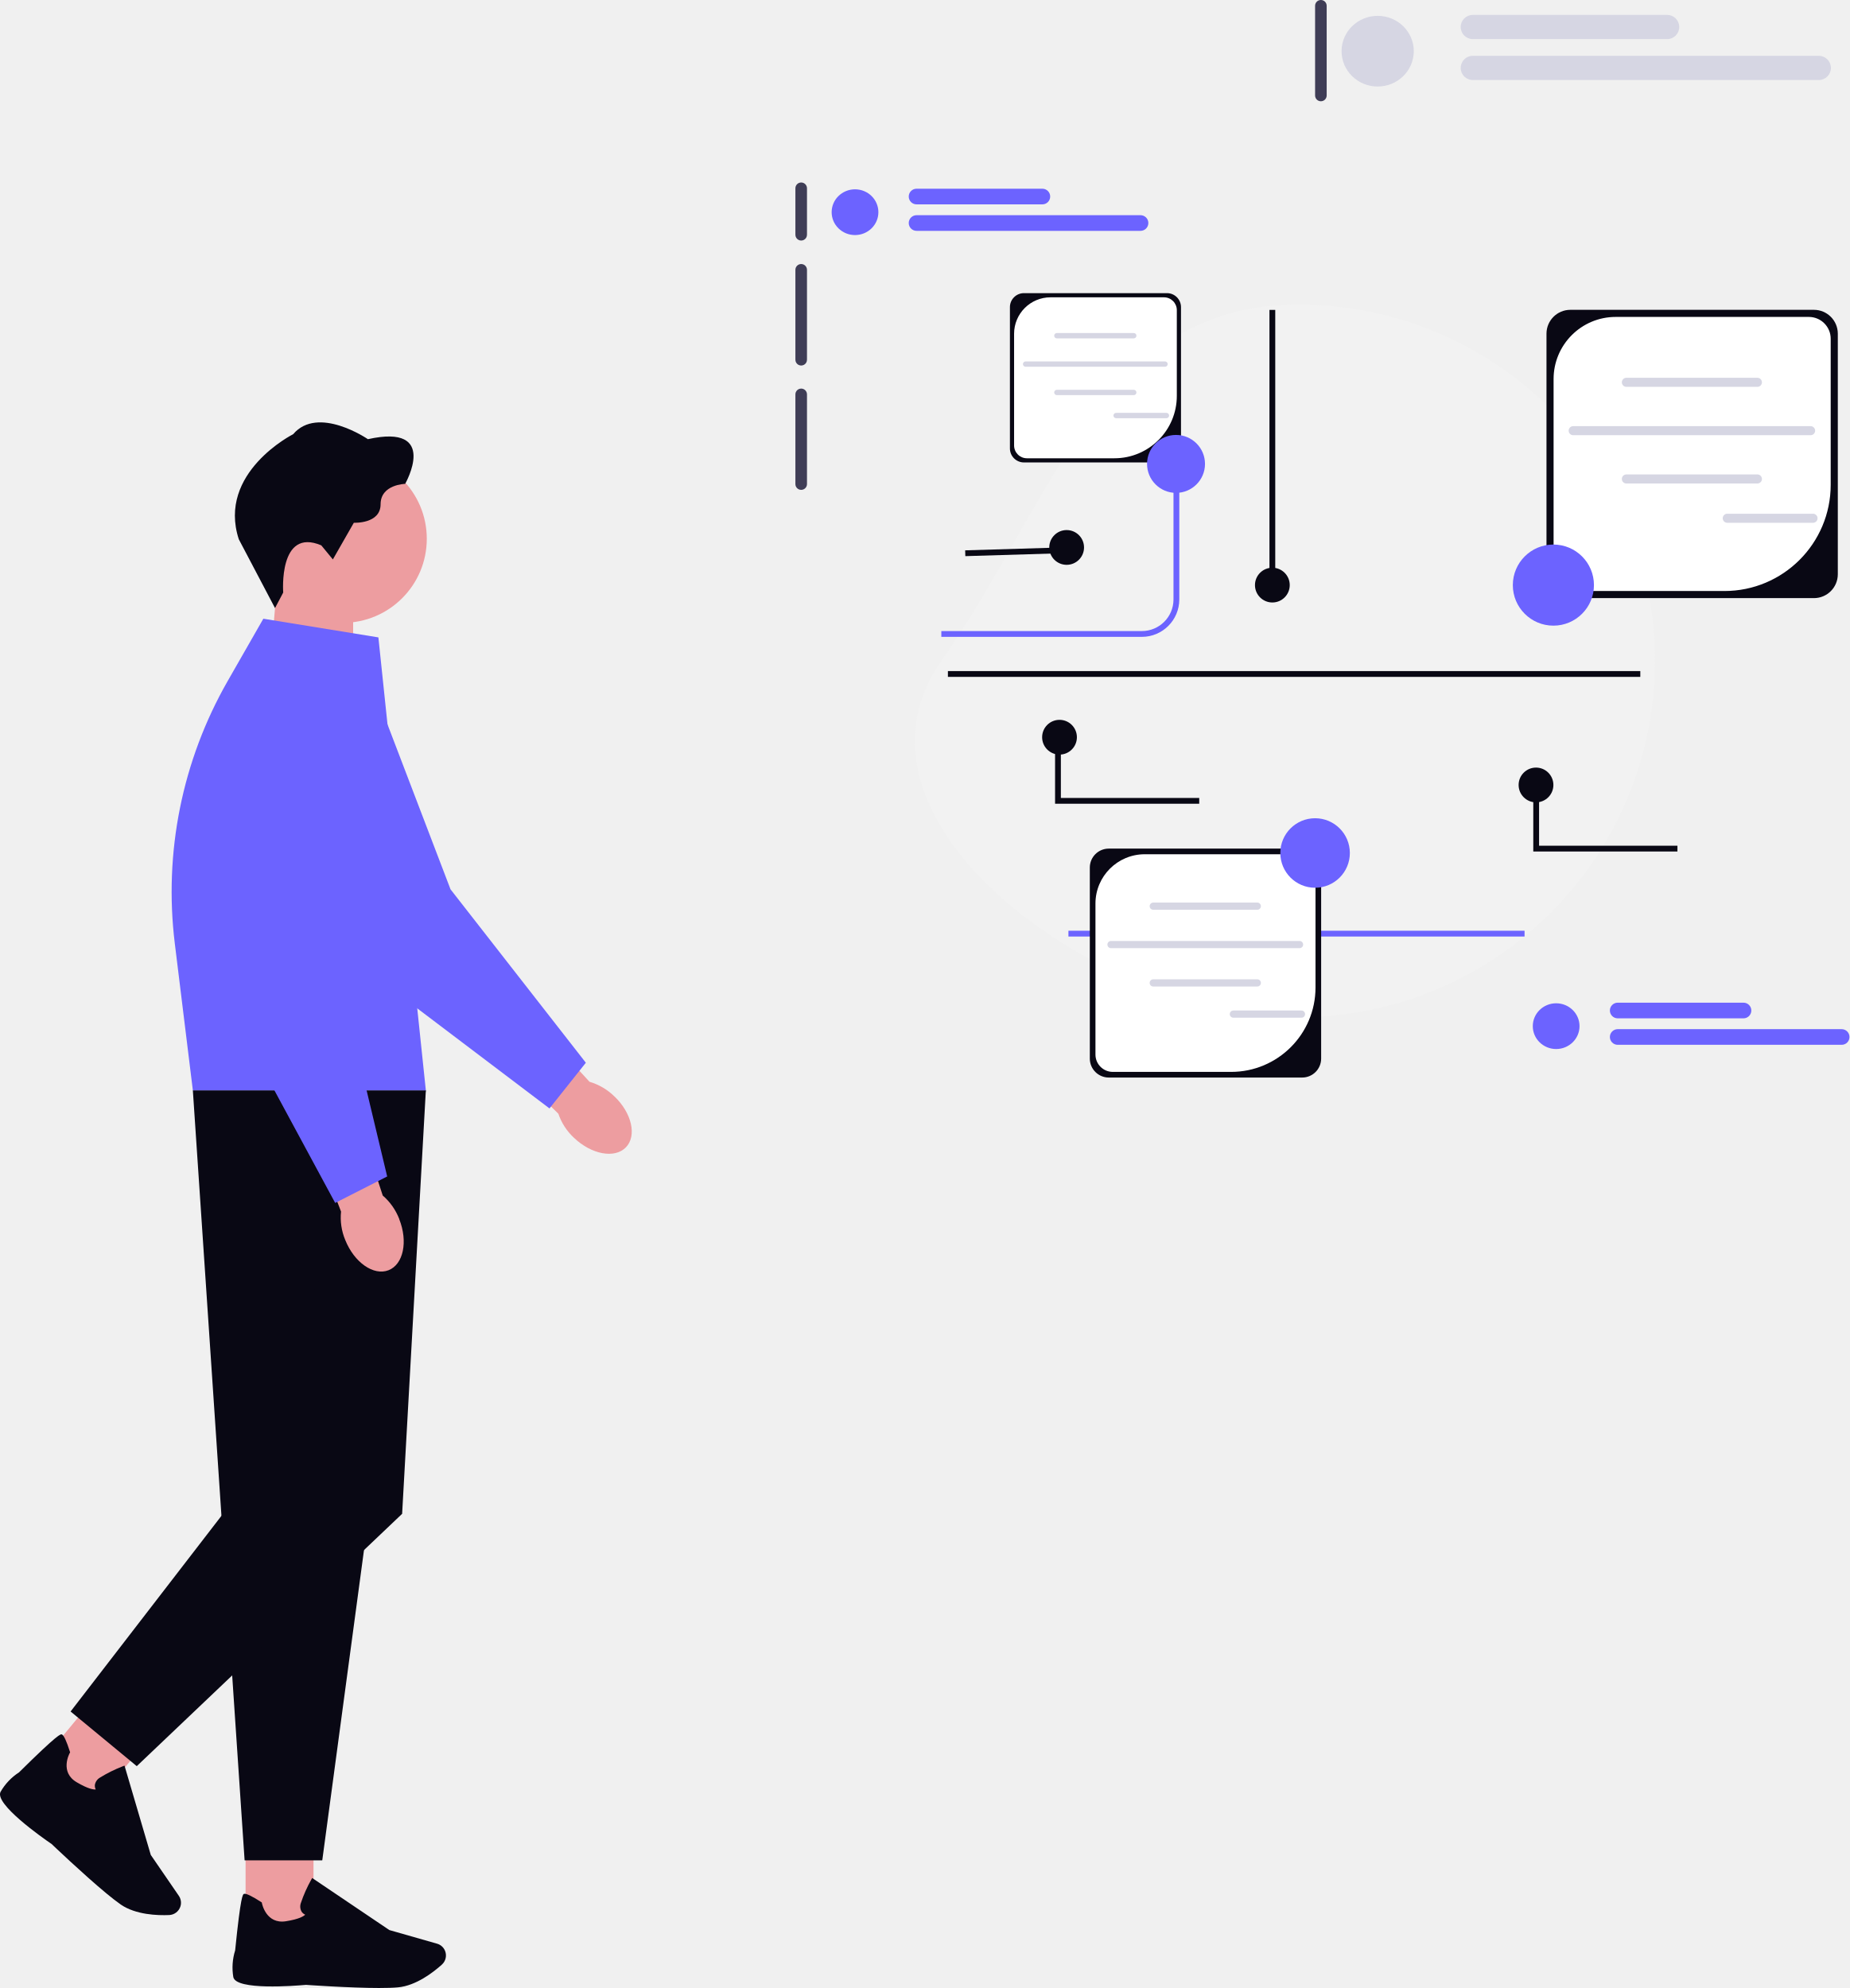
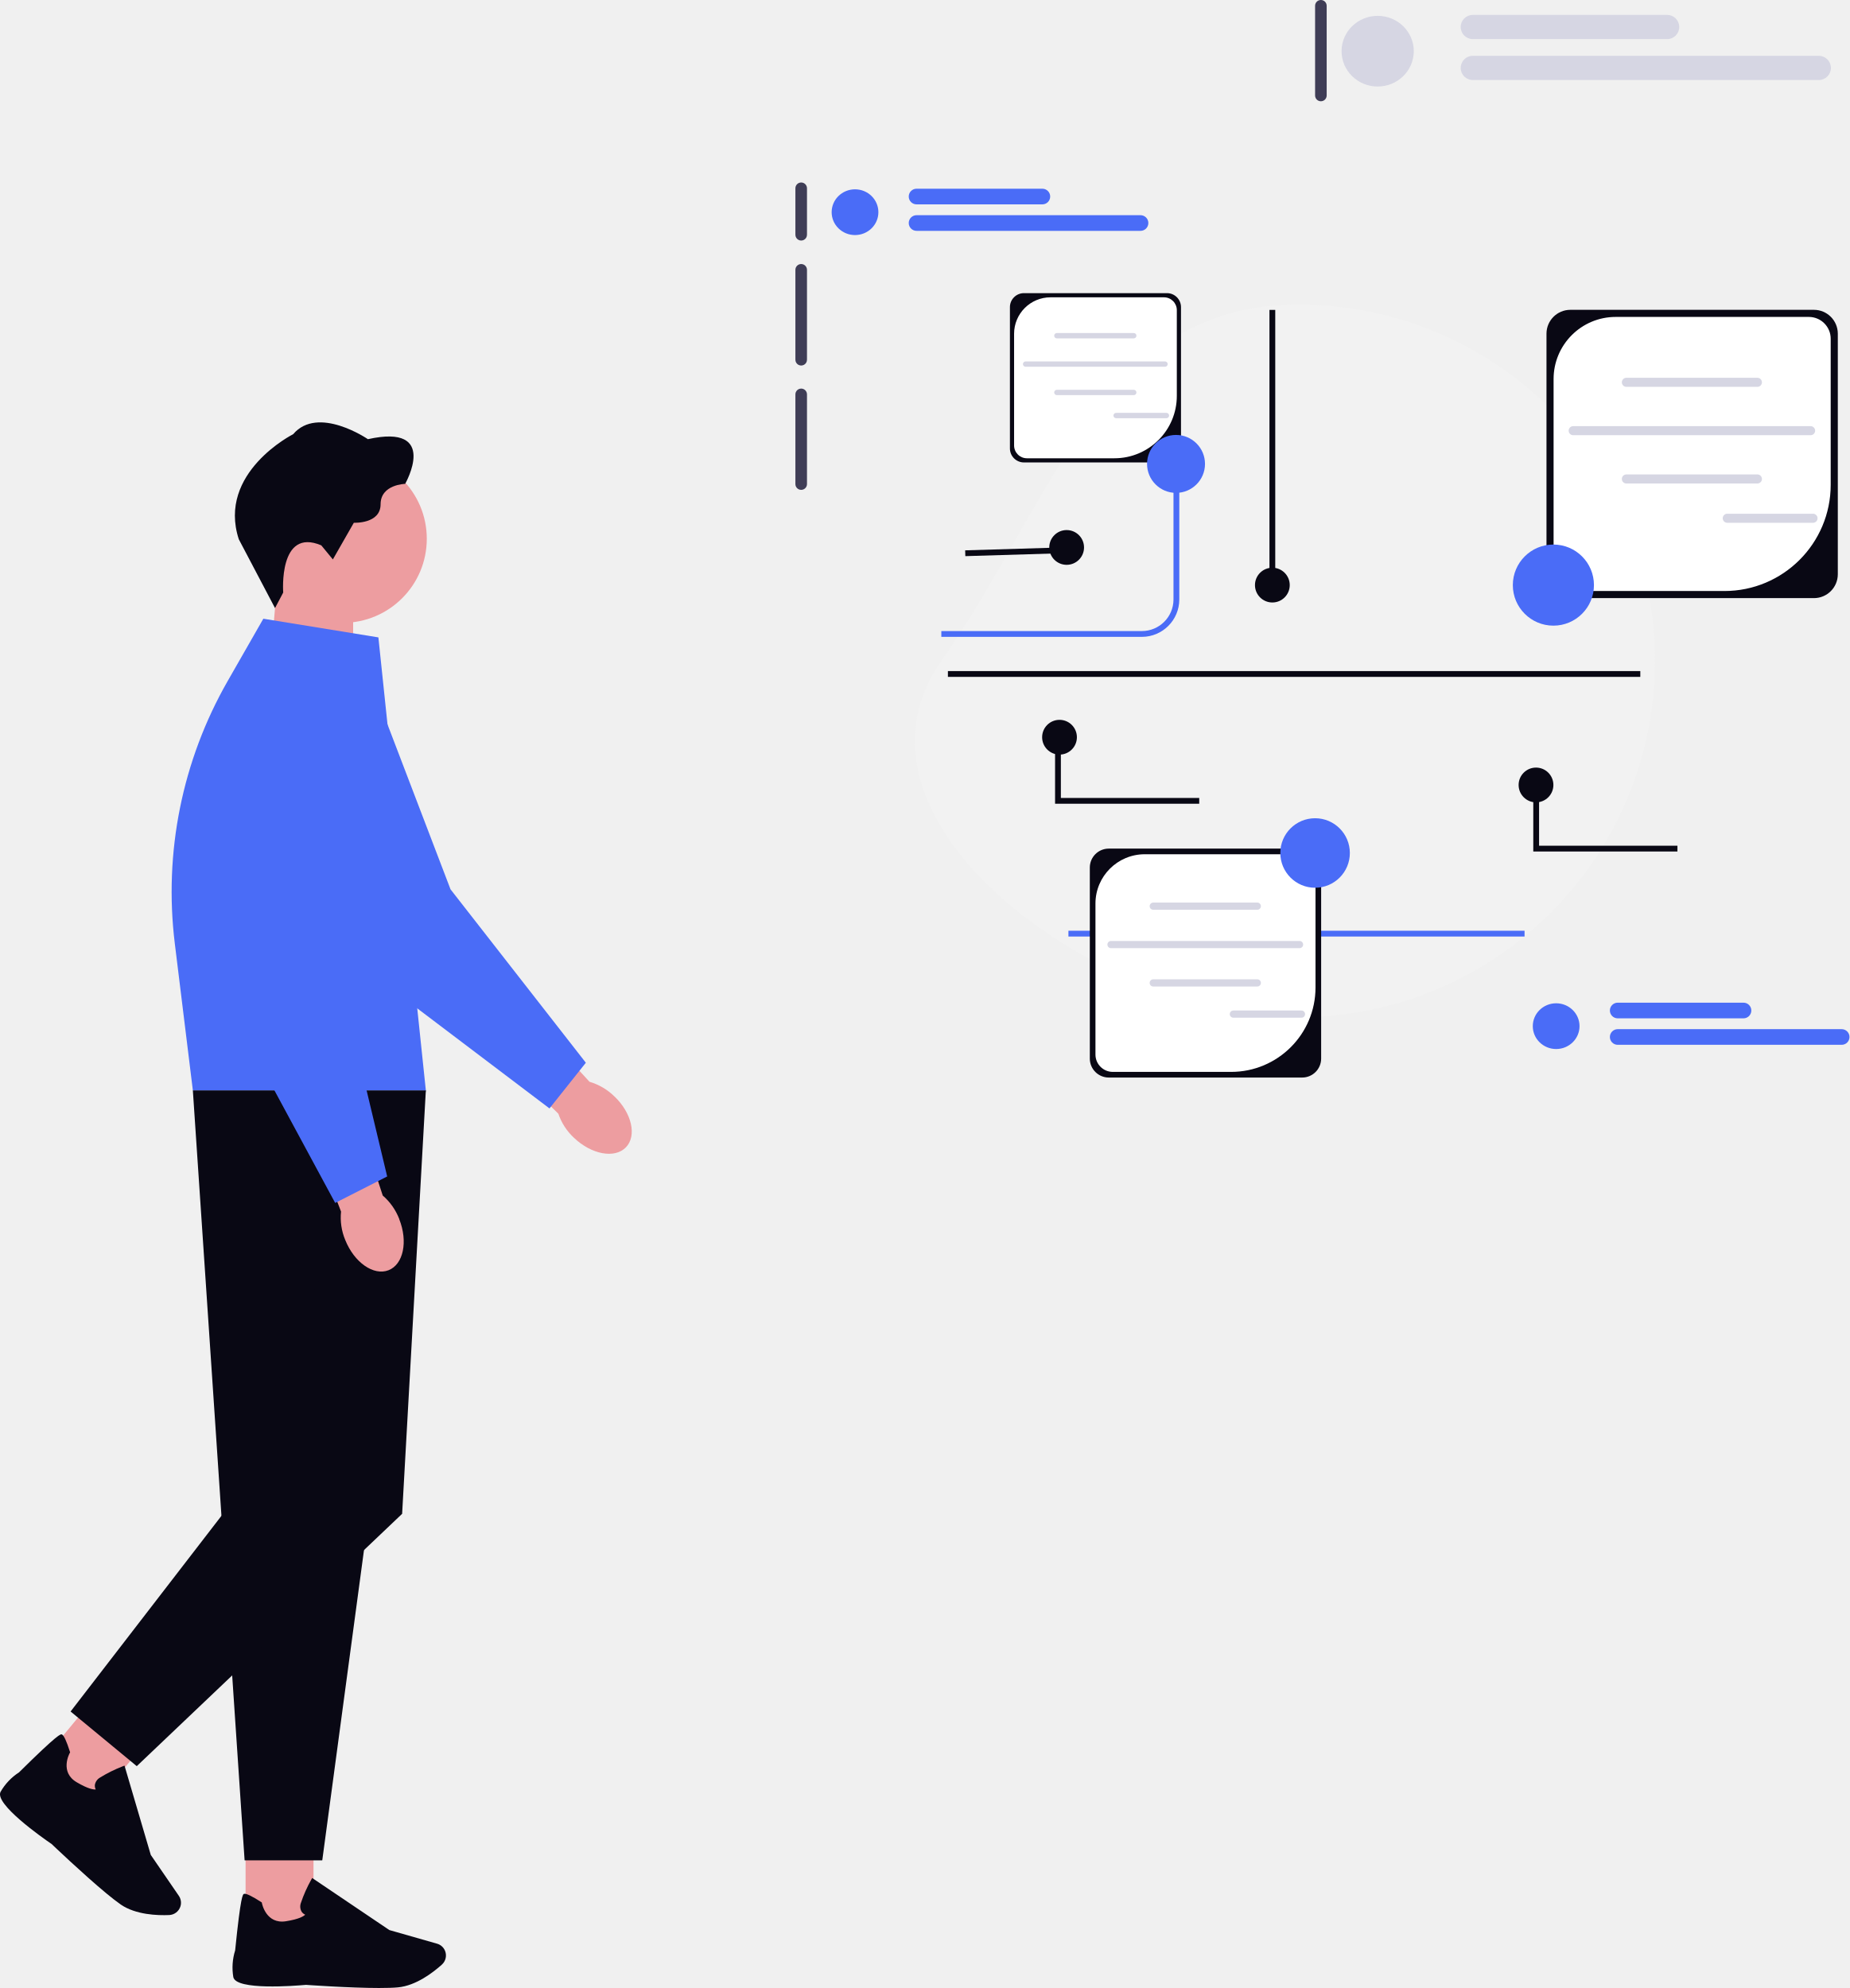
<svg xmlns="http://www.w3.org/2000/svg" width="744.184" height="800.076" viewBox="0 0 744.184 800.076" role="img" artist="Katerina Limpitsouni" source="https://undraw.co/">
  <g transform="translate(-780.246 -161.184)">
    <g transform="translate(780.246 331.173)">
      <path d="M481.229,329.335h0a23.954,23.954,0,0,0-9.984-5.86L443.72,293.47l-14.514,13.913,29.5,28.948A23.519,23.519,0,0,0,464.971,346c7.061,6.751,16.419,8.484,20.905,3.876s2.428-13.8-4.62-20.531h-.026Z" transform="translate(-234.042 -58.101)" fill="#ed9da0" />
-       <path d="M581.124,348.7l-14.617,18.377-75.556-57.192-.065-.131-44.153-82.394a28.26,28.26,0,1,1,51.306-23.441L526.686,278.9l54.44,69.774v.026Z" transform="translate(-345.408 -90.976)" fill="#6c63ff" />
+       <path d="M581.124,348.7l-14.617,18.377-75.556-57.192-.065-.131-44.153-82.394a28.26,28.26,0,1,1,51.306-23.441L526.686,278.9l54.44,69.774v.026Z" transform="translate(-345.408 -90.976)" fill="#4a6cf7" />
      <path d="M518.269,164.58h30.8v48.865l-33.96-11.159Z" transform="translate(-406.972 -97.433)" fill="#ed9da0" />
      <path d="M560.07,156.929a33.833,33.833,0,1,0,0,.008Z" transform="translate(-388.344 -110.091)" fill="#ed9da0" />
      <path d="M515.939,181.6l-3.3,6.265L498.071,160.18c-8.77-26.86,21.861-42.287,21.861-42.287,10-11.772,30.084,2,30.084,2C578.99,113.455,565,137.875,565,137.875s-9.88.218-9.88,8.21-10.767,7.44-10.767,7.44l-8.436,14.761-4.659-5.662c-17.32-7.335-15.323,18.977-15.323,18.977Z" transform="translate(-401.98 -113.133)" fill="#090814" />
      <rect width="27.33" height="38.776" transform="translate(98.818 567.843)" fill="#ed9da0" />
      <path d="M545.737,606.251c-11.994,0-29.507-1.253-29.641-1.266-4.682.418-28.074,2.258-29.236-3.093a22.982,22.982,0,0,1,.731-10.767c2.258-22.358,3.093-22.618,3.593-22.762.8-.235,3.119.871,6.891,3.3l.235.157.052.274c.065.34,1.736,8.549,9.658,7.295,5.43-.861,7.186-2.062,7.752-2.649a3.339,3.339,0,0,1-1.436-1.2,4.2,4.2,0,0,1-.3-3.5,55.351,55.351,0,0,1,4.2-9.437l.353-.626,31.056,20.957,19.186,5.482a4.908,4.908,0,0,1,3.2,2.831h0a4.947,4.947,0,0,1-1.253,5.586c-3.484,3.132-10.416,8.493-17.671,9.162-1.932.183-4.49.248-7.361.248h0Z" transform="translate(-392.975 23.836)" fill="#090814" />
      <rect width="27.33" height="38.776" transform="translate(37.3 557.016) rotate(-140.436)" fill="#ed9da0" />
      <path d="M611,581.7c-9.241-7.648-21.94-19.773-22.031-19.864-3.876-2.649-23.075-16.145-20.557-21.014a22.773,22.773,0,0,1,7.427-7.831c15.988-15.805,16.784-15.461,17.267-15.257.77.327,1.851,2.649,3.211,6.93l.078.261-.131.248c-.183.314-4.124,7.713,2.78,11.785,4.737,2.793,6.852,2.989,7.661,2.9a3.331,3.331,0,0,1-.34-1.851,4.208,4.208,0,0,1,2-2.884,55.538,55.538,0,0,1,9.255-4.594l.665-.261,10.571,35.944,11.29,16.458a4.952,4.952,0,0,1,.653,4.229h0a4.964,4.964,0,0,1-4.528,3.51c-4.672.2-13.431-.091-19.447-4.2-1.592-1.1-3.6-2.675-5.821-4.5h0Z" transform="translate(-568.188 10.317)" fill="#090814" />
      <path d="M586.437,319.1,544.776,628.983H513.527L492.7,319.1h93.746Z" transform="translate(-415.104 -50.281)" fill="#090814" />
      <path d="M554.917,488.366,492.7,569.09l26.625,21.994L626.1,489.53l9.541-170.43-19.094,17.071Z" transform="translate(-464.295 -50.281)" fill="#090814" />
-       <path d="M575.892,181.188l19.093,182.294H501.239l-7.27-59.163a170.725,170.725,0,0,1,21.248-105.506L529.6,173.676l46.294,7.513h0Z" transform="translate(-423.64 -94.659)" fill="#6c63ff" />
+       <path d="M575.892,181.188l19.093,182.294H501.239l-7.27-59.163a170.725,170.725,0,0,1,21.248-105.506L529.6,173.676l46.294,7.513h0Z" transform="translate(-423.64 -94.659)" fill="#4a6cf7" />
      <path d="M537.755,370.062h0a23.881,23.881,0,0,0-6.656-9.473l-12.6-38.74-18.99,6.642,14.813,38.568a23.383,23.383,0,0,0,1.683,11.407c3.615,9.058,11.421,14.527,17.411,12.2s7.922-11.551,4.307-20.609h.026Z" transform="translate(-377.098 -49.441)" fill="#ed9da0" />
-       <path d="M576.605,391.539l-20.921,10.65L510.669,318.8v-.143l-5.988-93.279a28.261,28.261,0,1,1,56.409,0l-5.051,80.1,20.57,86.075h0Z" transform="translate(-420.817 -88.055)" fill="#6c63ff" />
+       <path d="M576.605,391.539l-20.921,10.65L510.669,318.8v-.143l-5.988-93.279a28.261,28.261,0,1,1,56.409,0l-5.051,80.1,20.57,86.075h0Z" transform="translate(-420.817 -88.055)" fill="#4a6cf7" />
    </g>
    <g transform="translate(1100.294 161.184)">
      <path d="M218.06,154.13a143.391,143.391,0,1,1,0,286.781c-79.192,0-188.792-78.517-143.391-143.391S138.868,154.13,218.06,154.13Z" transform="translate(-15.945 -31.55)" fill="#f2f2f2" />
      <path d="M361.113,159.982a2.334,2.334,0,0,0-2.332,2.332v74.61a2.332,2.332,0,0,0,4.663,0v-74.61A2.334,2.334,0,0,0,361.113,159.982Z" transform="translate(32.92 -30.58)" fill="#3f3d56" />
      <path d="M25.113,111.982a2.334,2.334,0,0,0-2.332,2.332v18.652a2.332,2.332,0,1,0,4.663,0V114.313A2.334,2.334,0,0,0,25.113,111.982Z" transform="translate(-22.782 -38.538)" fill="#3f3d56" />
      <path d="M25.113,159.982a2.334,2.334,0,0,0-2.332,2.332v36.139a2.332,2.332,0,1,0,4.663,0V162.313A2.334,2.334,0,0,0,25.113,159.982Z" transform="translate(-22.782 -53.722)" fill="#3f3d56" />
      <path d="M25.113,203.982a2.334,2.334,0,0,0-2.332,2.332v36.139a2.332,2.332,0,0,0,4.663,0V206.313A2.334,2.334,0,0,0,25.113,203.982Z" transform="translate(-22.782 -47.593)" fill="#3f3d56" />
      <path d="M204.487,48.982a2.334,2.334,0,0,0-2.332,2.332V87.452a2.332,2.332,0,0,0,4.663,0V51.313a2.334,2.334,0,0,0-2.332-2.332Z" transform="translate(6.954 -48.982)" fill="#3f3d56" />
-       <path d="M153.851,278.738h-80.7v-2.332h80.7a12.728,12.728,0,0,0,12.713-12.714V209.13H168.9v54.562a15.062,15.062,0,0,1-15.045,15.046Z" transform="translate(-14.431 -22.433)" fill="#6c63ff" />
-       <rect width="183.535" height="2.332" transform="translate(109.86 374.58)" fill="#6c63ff" />
+       <path d="M153.851,278.738h-80.7v-2.332h80.7a12.728,12.728,0,0,0,12.713-12.714V209.13H168.9v54.562a15.062,15.062,0,0,1-15.045,15.046Z" transform="translate(-14.431 -22.433)" fill="#4a6cf7" />
+       <rect width="183.535" height="2.332" transform="translate(109.86 374.58)" fill="#4a6cf7" />
      <g transform="translate(302.216 124.69)">
        <path d="M389.648,271.965H291.616a9.605,9.605,0,0,1-9.594-9.594V165.534a9.605,9.605,0,0,1,9.594-9.594h98.032a9.605,9.605,0,0,1,9.594,9.594v96.836A9.605,9.605,0,0,1,389.648,271.965Z" transform="translate(-282.021 -155.94)" fill="#090814" />
        <path d="M309.466,158.392a24.992,24.992,0,0,0-24.992,24.992V259.91a8.79,8.79,0,0,0,8.79,8.79h59.944a42.769,42.769,0,0,0,42.769-42.769V167.182a8.79,8.79,0,0,0-8.79-8.79Z" transform="translate(-281.615 -155.534)" fill="#fff" />
        <g transform="translate(8.918 27.352)">
          <path d="M362.575,183.05H309.858a1.824,1.824,0,1,1,0-3.648h52.717a1.824,1.824,0,0,1,0,3.648Z" transform="translate(-286.627 -179.402)" fill="#d6d6e3" />
          <path d="M362.575,216.414H309.858a1.824,1.824,0,1,1,0-3.648h52.717a1.824,1.824,0,0,1,0,3.648Z" transform="translate(-286.627 -173.872)" fill="#d6d6e3" />
          <path d="M387.027,199.743H291.495a1.824,1.824,0,1,1,0-3.648h95.532a1.824,1.824,0,0,1,0,3.648Z" transform="translate(-289.671 -176.635)" fill="#d6d6e3" />
          <path d="M379.186,229.98H344.675a1.824,1.824,0,1,1,0-3.648h34.511a1.824,1.824,0,0,1,0,3.648Z" transform="translate(-280.855 -171.623)" fill="#d6d6e3" />
        </g>
      </g>
      <g transform="translate(118.466 341.524)">
        <path d="M209.864,434.072H132.02a7.627,7.627,0,0,1-7.619-7.619V349.559a7.627,7.627,0,0,1,7.619-7.619h77.844a7.627,7.627,0,0,1,7.619,7.619v76.895a7.627,7.627,0,0,1-7.619,7.619h0Z" transform="translate(-124.402 -341.94)" fill="#090814" />
        <path d="M146.194,343.887a19.846,19.846,0,0,0-19.846,19.846V424.5a6.98,6.98,0,0,0,6.98,6.98h47.6a33.962,33.962,0,0,0,33.962-33.962v-46.65a6.98,6.98,0,0,0-6.98-6.98H146.194Z" transform="translate(-124.079 -341.617)" fill="#fff" />
        <g transform="translate(7.081 21.719)">
          <path d="M188.367,363.467H146.506a1.448,1.448,0,1,1,0-2.9h41.861a1.448,1.448,0,0,1,0,2.9Z" transform="translate(-128.059 -360.571)" fill="#d6d6e3" />
          <path d="M188.367,389.96H146.506a1.448,1.448,0,1,1,0-2.9h41.861a1.448,1.448,0,0,1,0,2.9Z" transform="translate(-128.059 -356.179)" fill="#d6d6e3" />
          <path d="M207.783,376.723H131.924a1.448,1.448,0,1,1,0-2.9h75.859a1.448,1.448,0,0,1,0,2.9Z" transform="translate(-130.476 -358.373)" fill="#d6d6e3" />
          <path d="M201.557,400.732h-27.4a1.448,1.448,0,1,1,0-2.9h27.4a1.448,1.448,0,0,1,0,2.9Z" transform="translate(-123.475 -354.393)" fill="#d6d6e3" />
        </g>
      </g>
      <g transform="translate(86.317 117.974)">
        <path d="M160.028,218.315H102.459a5.641,5.641,0,0,1-5.634-5.634V155.814a5.641,5.641,0,0,1,5.634-5.634h57.569a5.641,5.641,0,0,1,5.634,5.634v56.867a5.641,5.641,0,0,1-5.634,5.634h0Z" transform="translate(-96.824 -150.179)" fill="#090814" />
        <path d="M112.941,151.619A14.677,14.677,0,0,0,98.264,166.3v44.939a5.162,5.162,0,0,0,5.162,5.162h35.2a25.116,25.116,0,0,0,25.116-25.116v-34.5a5.162,5.162,0,0,0-5.162-5.162H112.941Z" transform="translate(-96.586 -149.941)" fill="#fff" />
        <g transform="translate(5.237 16.062)">
          <path d="M144.129,166.1H113.171a1.071,1.071,0,1,1,0-2.142h30.958a1.071,1.071,0,0,1,0,2.142Z" transform="translate(-99.529 -163.958)" fill="#d6d6e3" />
          <path d="M144.129,185.692H113.171a1.071,1.071,0,1,1,0-2.142h30.958a1.071,1.071,0,0,1,0,2.142Z" transform="translate(-99.529 -160.71)" fill="#d6d6e3" />
          <path d="M158.489,175.9h-56.1a1.071,1.071,0,1,1,0-2.142h56.1a1.071,1.071,0,0,1,0,2.142Z" transform="translate(-101.316 -162.332)" fill="#d6d6e3" />
          <path d="M153.884,193.659H133.618a1.071,1.071,0,1,1,0-2.142h20.267a1.071,1.071,0,0,1,0,2.142Z" transform="translate(-96.139 -159.389)" fill="#d6d6e3" />
        </g>
      </g>
-       <circle cx="16.321" cy="16.321" r="16.321" transform="translate(288.673 219.153)" fill="#6c63ff" />
-       <circle cx="11.658" cy="11.658" r="11.658" transform="translate(141.496 175.041)" fill="#6c63ff" />
-       <circle cx="13.989" cy="13.989" r="13.989" transform="translate(195.119 329.301)" fill="#6c63ff" />
+       <circle cx="16.321" cy="16.321" r="16.321" transform="translate(288.673 219.153)" fill="#4a6cf7" />
+       <circle cx="11.658" cy="11.658" r="11.658" transform="translate(141.496 175.041)" fill="#4a6cf7" />
+       <circle cx="13.989" cy="13.989" r="13.989" transform="translate(195.119 329.301)" fill="#4a6cf7" />
      <g transform="translate(219.762 6.002)">
        <ellipse cx="14.529" cy="14.223" rx="14.529" ry="14.223" transform="translate(0 0.374)" fill="#d6d6e3" />
        <path d="M335.482,63.862H257.276a4.866,4.866,0,1,1,0-9.732h78.206a4.866,4.866,0,1,1,0,9.732Z" transform="translate(-204.477 -54.13)" fill="#d6d6e3" />
        <path d="M396.515,77.989H257.276a4.866,4.866,0,1,1,0-9.732H396.515a4.866,4.866,0,1,1,0,9.732Z" transform="translate(-204.477 -51.788)" fill="#d6d6e3" />
      </g>
      <g transform="translate(14.585 75.949)">
-         <ellipse cx="9.403" cy="9.205" rx="9.403" ry="9.205" transform="translate(0 0.242)" fill="#6c63ff" />
-         <path d="M115.667,120.429H65.053a3.149,3.149,0,1,1,0-6.3h50.614a3.149,3.149,0,0,1,0,6.3Z" transform="translate(-30.882 -114.13)" fill="#6c63ff" />
-         <path d="M155.166,129.571H65.053a3.149,3.149,0,1,1,0-6.3h90.113a3.149,3.149,0,0,1,0,6.3Z" transform="translate(-30.882 -112.615)" fill="#6c63ff" />
+         <ellipse cx="9.403" cy="9.205" rx="9.403" ry="9.205" transform="translate(0 0.242)" fill="#4a6cf7" />
+         <path d="M115.667,120.429H65.053a3.149,3.149,0,1,1,0-6.3h50.614a3.149,3.149,0,0,1,0,6.3Z" transform="translate(-30.882 -114.13)" fill="#4a6cf7" />
+         <path d="M155.166,129.571H65.053a3.149,3.149,0,1,1,0-6.3h90.113a3.149,3.149,0,0,1,0,6.3Z" transform="translate(-30.882 -112.615)" fill="#4a6cf7" />
      </g>
      <g transform="translate(296.704 403.532)">
        <g transform="translate(0)">
-           <ellipse cx="9.403" cy="9.205" rx="9.403" ry="9.205" transform="translate(0 0.242)" fill="#6c63ff" />
-           <path d="M357.667,401.429H307.053a3.149,3.149,0,0,1,0-6.3h50.614a3.149,3.149,0,0,1,0,6.3Z" transform="translate(-272.882 -395.13)" fill="#6c63ff" />
-           <path d="M397.166,410.571H307.053a3.149,3.149,0,0,1,0-6.3h90.113a3.149,3.149,0,0,1,0,6.3Z" transform="translate(-272.882 -393.615)" fill="#6c63ff" />
+           <ellipse cx="9.403" cy="9.205" rx="9.403" ry="9.205" transform="translate(0 0.242)" fill="#4a6cf7" />
+           <path d="M357.667,401.429H307.053a3.149,3.149,0,0,1,0-6.3h50.614a3.149,3.149,0,0,1,0,6.3Z" transform="translate(-272.882 -395.13)" fill="#4a6cf7" />
+           <path d="M397.166,410.571H307.053a3.149,3.149,0,0,1,0-6.3h90.113a3.149,3.149,0,0,1,0,6.3Z" transform="translate(-272.882 -393.615)" fill="#4a6cf7" />
        </g>
      </g>
      <rect width="2.332" height="110.749" transform="translate(190.748 124.725)" fill="#090814" />
      <circle cx="6.995" cy="6.995" r="6.995" transform="translate(184.919 228.48)" fill="#090814" />
      <circle cx="6.995" cy="6.995" r="6.995" transform="translate(291.004 308.918)" fill="#090814" />
      <circle cx="6.995" cy="6.995" r="6.995" transform="translate(102.148 213.325)" fill="#090814" />
      <rect width="38.27" height="2.333" transform="matrix(1, -0.03, 0.03, 1, 68.307, 221.487)" fill="#090814" />
      <path d="M335.465,346.748h-58V319.97h2.332v24.446h55.673Z" transform="translate(19.438 -4.058)" fill="#090814" />
      <circle cx="6.995" cy="6.995" r="6.995" transform="translate(99.277 289.7)" fill="#090814" />
      <path d="M170.409,330.263h-58V303.486h2.332v24.446h55.673Z" transform="translate(-7.924 -6.791)" fill="#090814" />
      <rect width="278.6" height="2.332" transform="translate(61.367 270.08)" fill="#090814" />
    </g>
  </g>
</svg>
